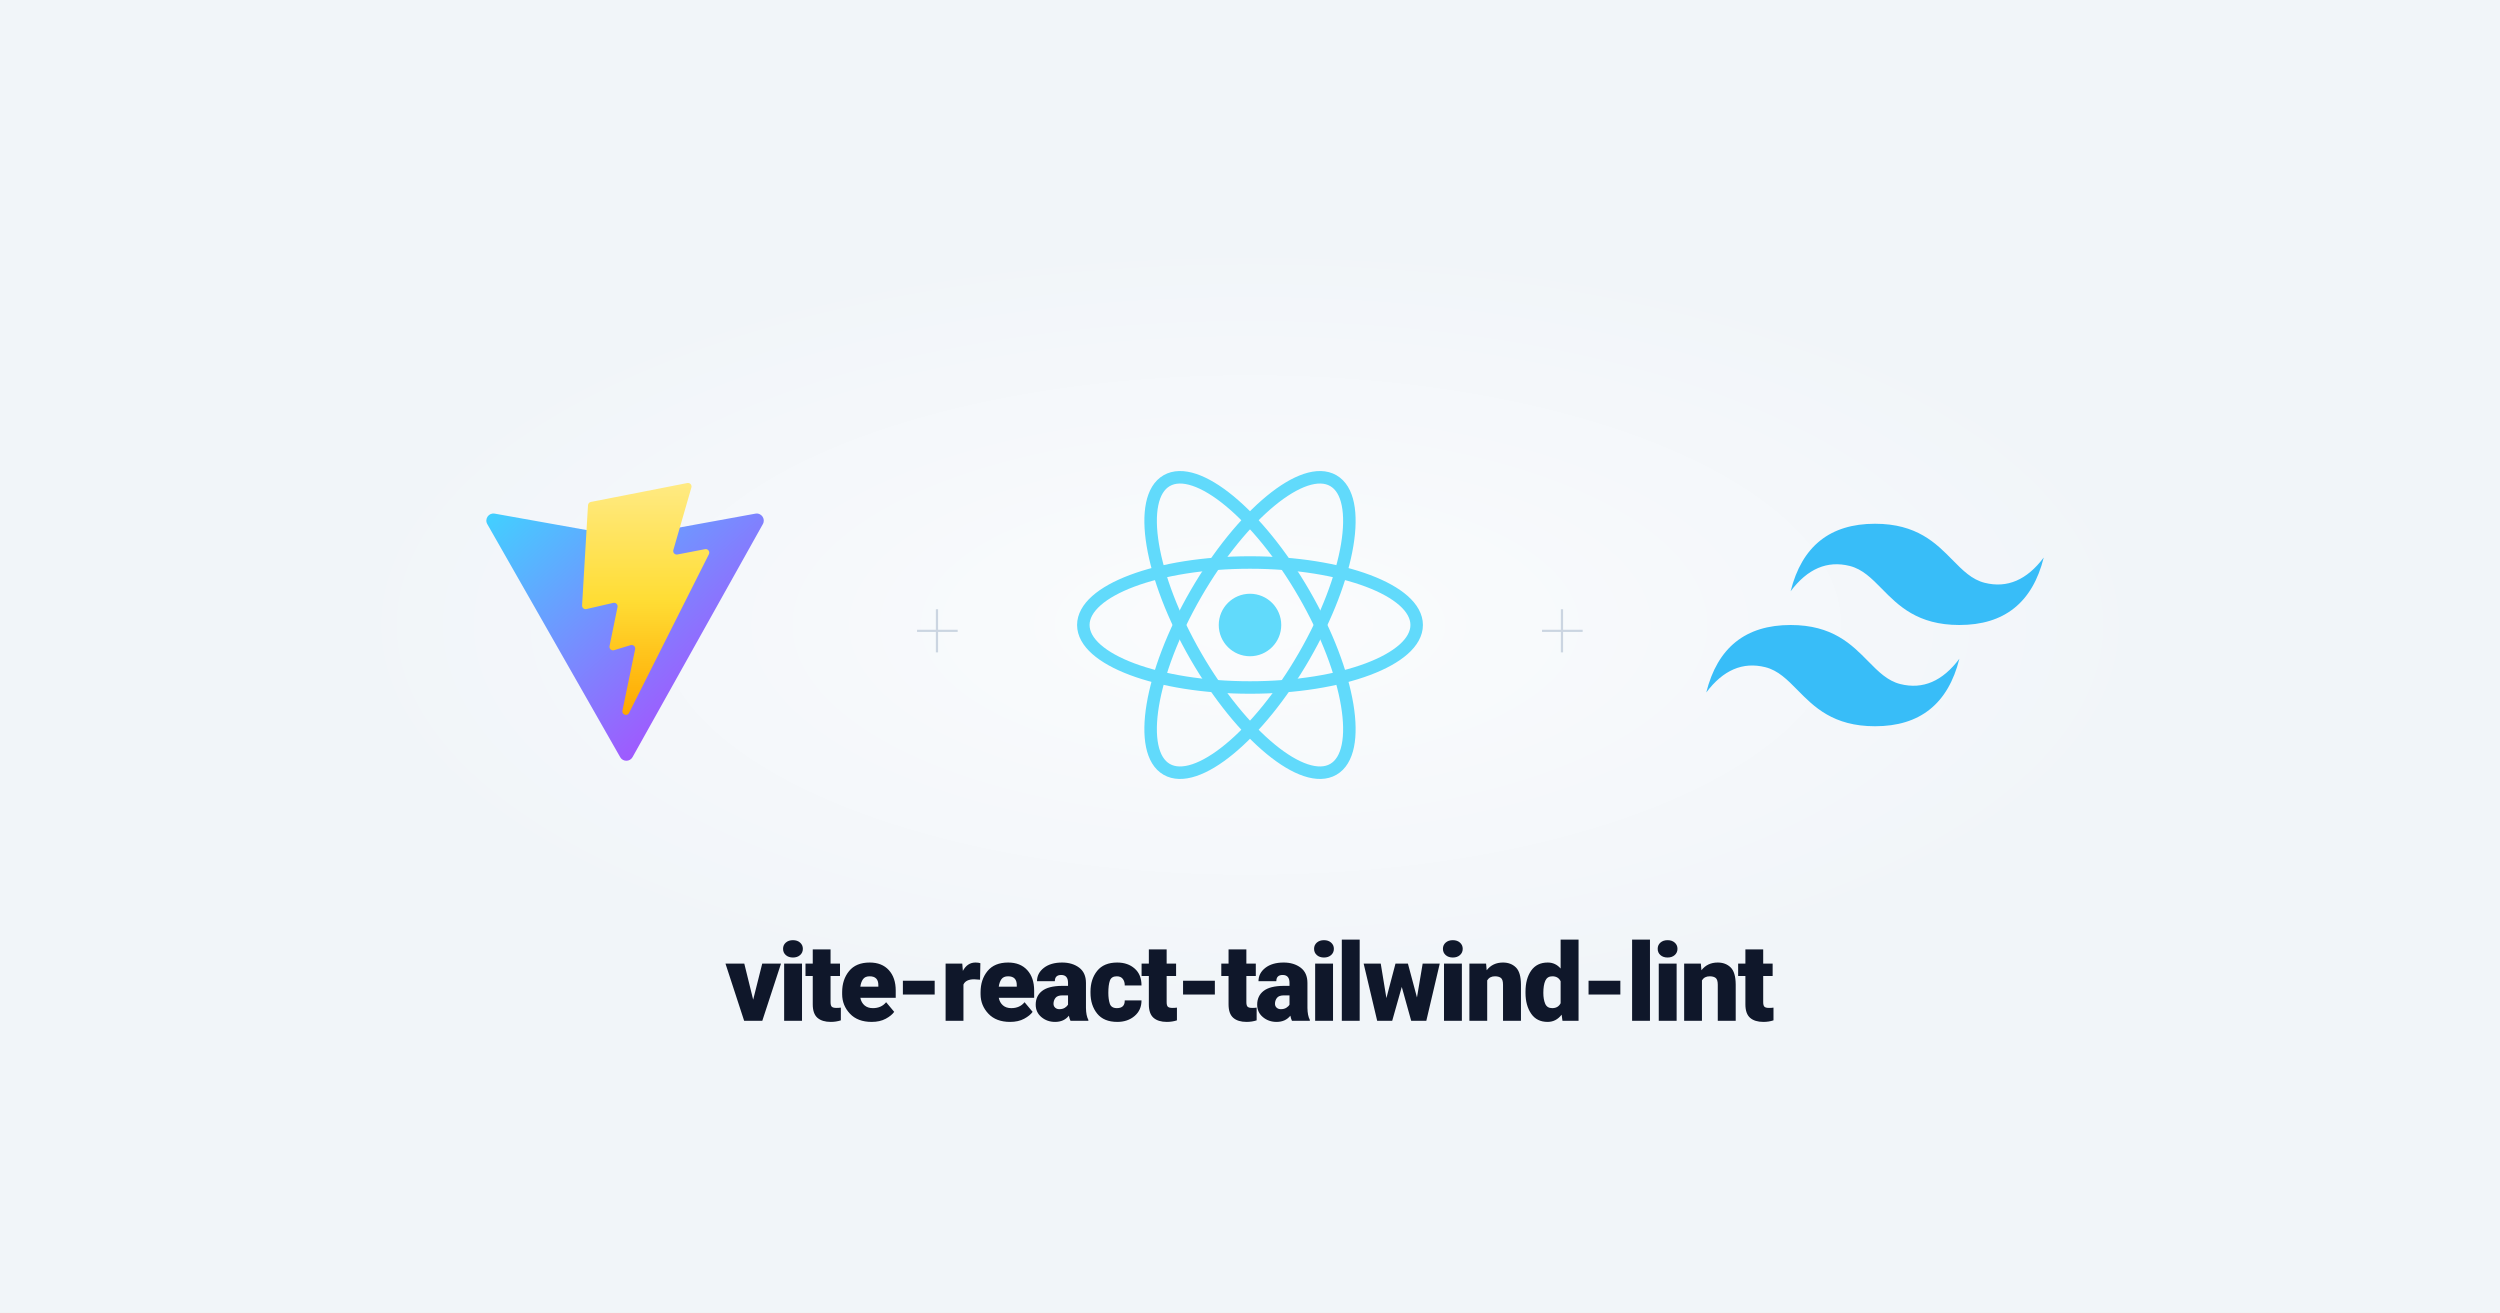
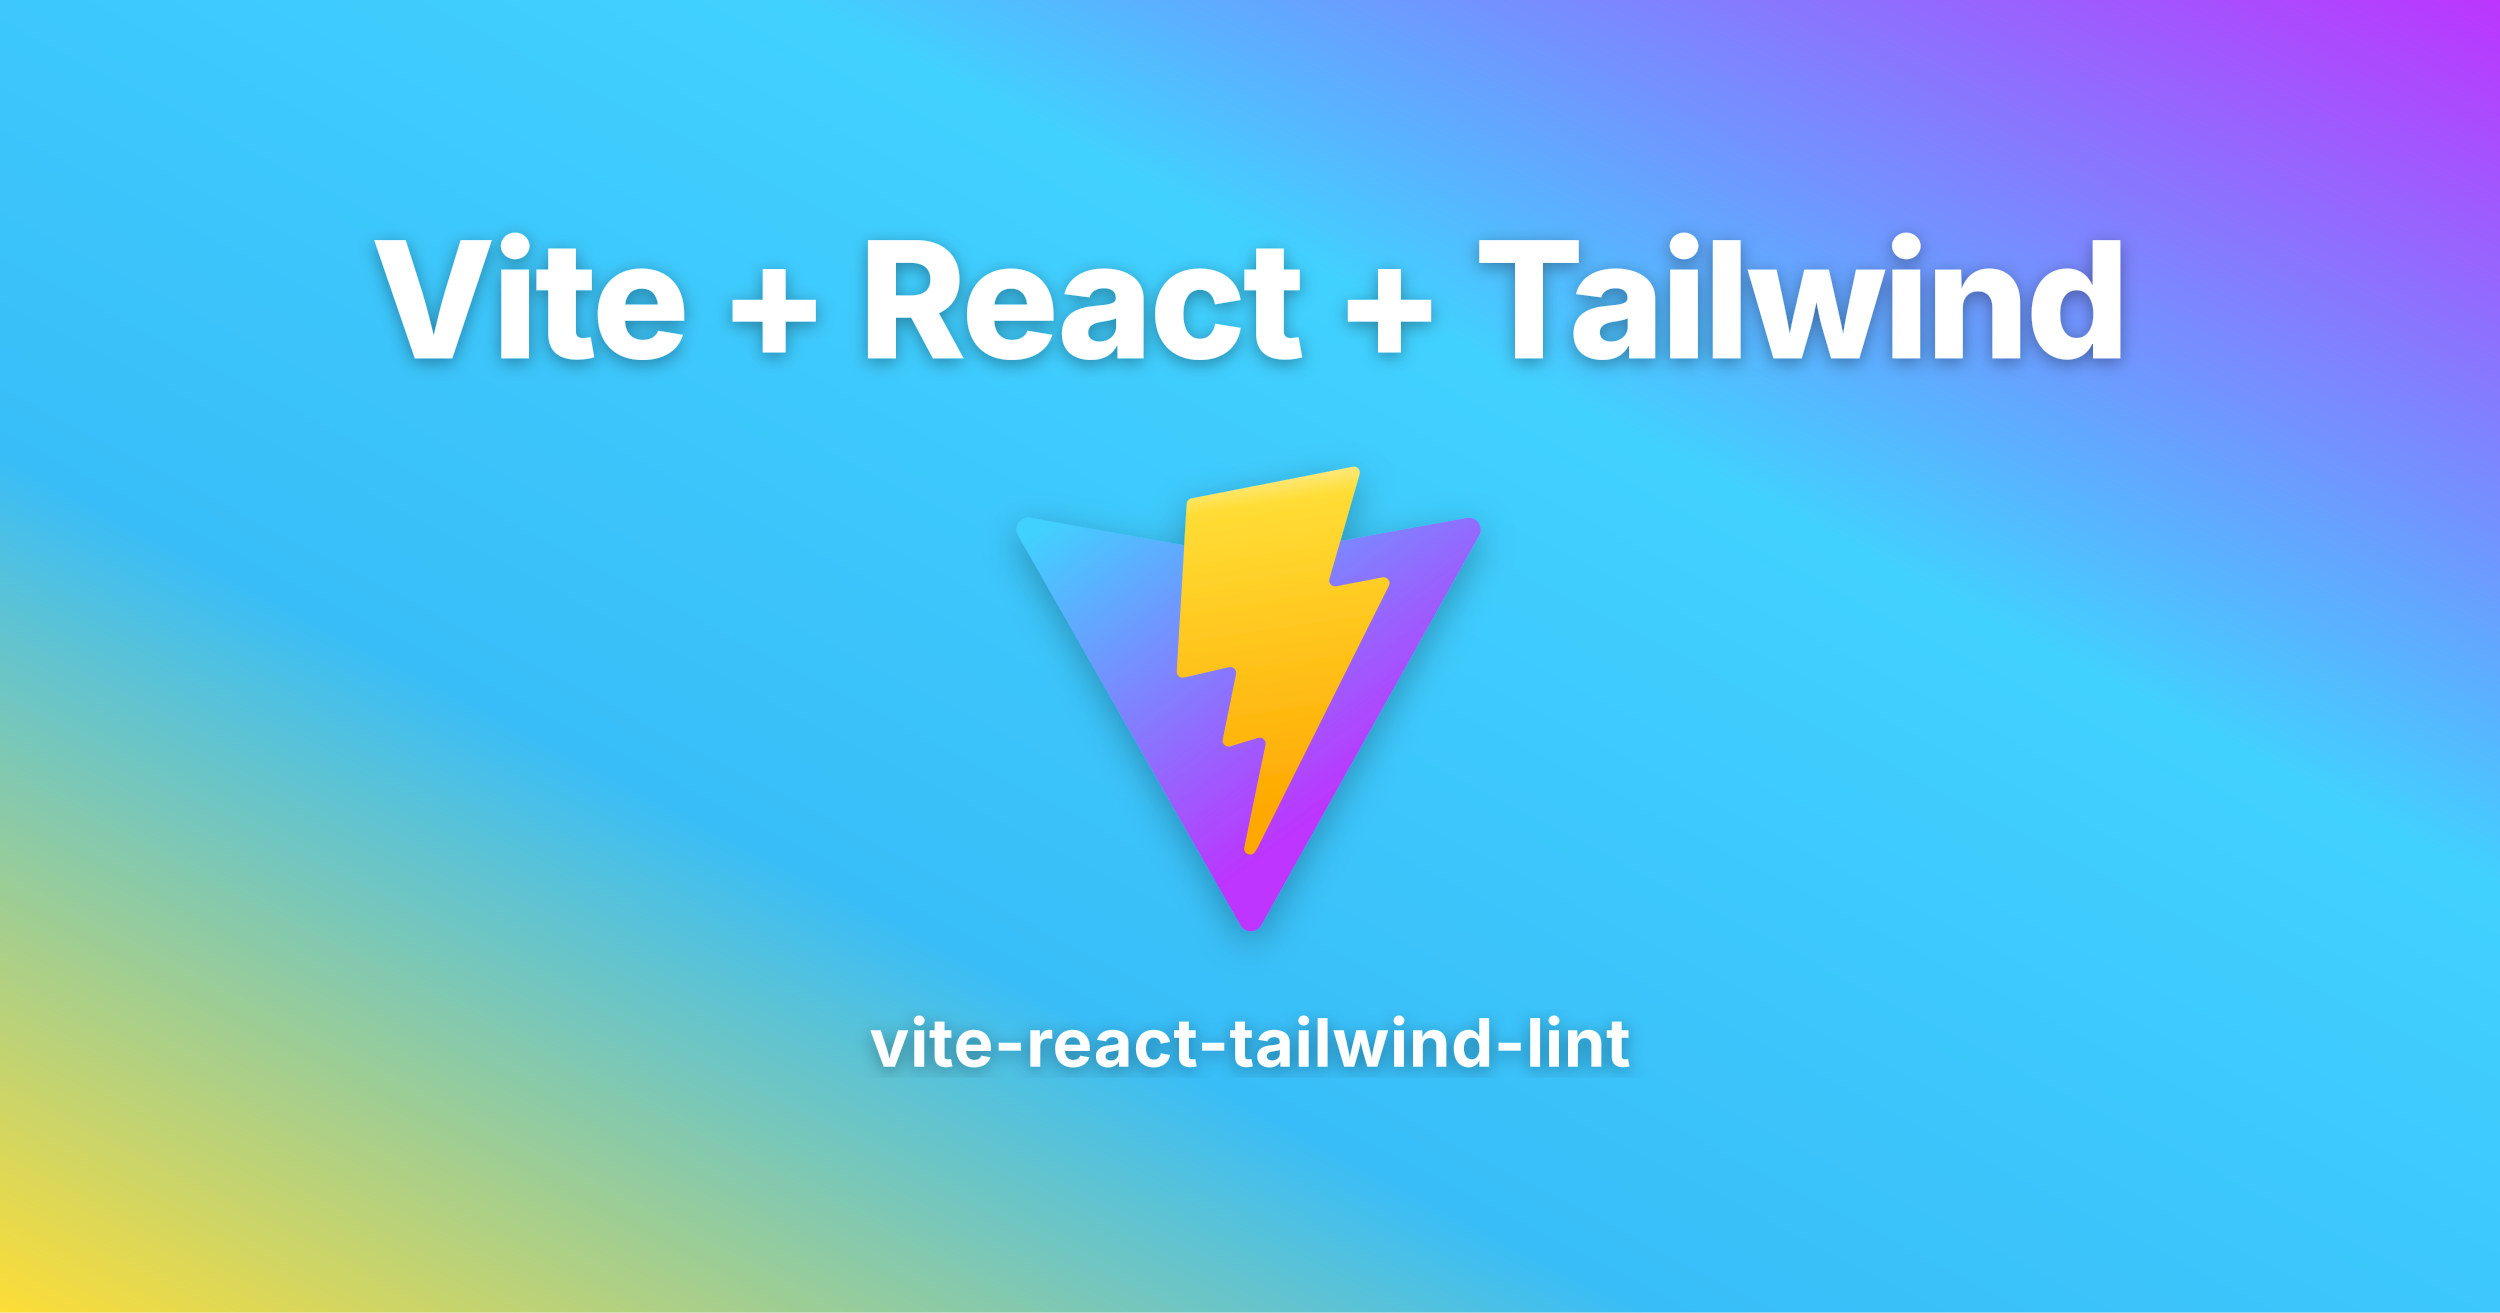
- <svg xmlns="http://www.w3.org/2000/svg" viewBox="0 0 1200 630" width="1200" height="630" font-family="ui-sans-serif, system-ui, -apple-system, Segoe UI, Roboto, Helvetica, Arial, sans-serif">
+ <svg xmlns="http://www.w3.org/2000/svg" viewBox="0 0 1200 630" width="1200" height="630" role="img" aria-label="Vite + React + Tailwind, Linted by default - vite-react-tailwind-lint starter">
  <defs>
-     <linearGradient id="viteBlue" x1="0" y1="0" x2="1" y2="1">
-       <stop offset="0%" stop-color="#41d1ff" />
-       <stop offset="100%" stop-color="#bd34fe" />
+     <linearGradient id="bg" x1="0%" y1="100%" x2="100%" y2="0%">
+       <stop offset="0%" stop-color="#FFDD35" />
+       <stop offset="33%" stop-color="#38BDF8" />
+       <stop offset="66%" stop-color="#41D1FF" />
+       <stop offset="100%" stop-color="#BD34FE" />
    </linearGradient>
-     <linearGradient id="viteYellow" x1="0" y1="0" x2="0" y2="1">
-       <stop offset="0%" stop-color="#ffea83" />
-       <stop offset="50%" stop-color="#ffdd35" />
-       <stop offset="100%" stop-color="#ffa800" />
+     <linearGradient id="vmark" x1="-.828%" x2="57.636%" y1="7.652%" y2="78.411%">
+       <stop offset="0%" stop-color="#41D1FF" />
+       <stop offset="100%" stop-color="#BD34FE" />
    </linearGradient>
-     <radialGradient id="spotlight" cx="0.5" cy="0.5" r="0.42">
-       <stop offset="0%" stop-color="#ffffff" stop-opacity="0.7" />
-       <stop offset="100%" stop-color="#ffffff" stop-opacity="0" />
-     </radialGradient>
+     <linearGradient id="vbolt" x1="43.376%" x2="50.316%" y1="2.242%" y2="89.03%">
+       <stop offset="0%" stop-color="#FFEA83" />
+       <stop offset="8.333%" stop-color="#FFDD35" />
+       <stop offset="100%" stop-color="#FFA800" />
+     </linearGradient>
+     <filter id="soft" x="-20%" y="-20%" width="140%" height="140%">
+       <feDropShadow dx="0" dy="6" stdDeviation="10" flood-color="#000" flood-opacity="0.28" />
+     </filter>
+     <filter id="text-soft" x="-20%" y="-20%" width="140%" height="140%">
+       <feDropShadow dx="0" dy="2" stdDeviation="4" flood-color="#000" flood-opacity="0.35" />
+     </filter>
  </defs>
-   <rect width="1200" height="630" fill="#f1f5f9" />
-   <ellipse cx="600" cy="300" rx="520" ry="220" fill="url(#spotlight)" />
-   <g transform="translate(300,300) scale(0.34) translate(-205,-202)">
-     <path d="M399.641 59.525L215.643 388.545C211.844 395.338 202.084 395.378 198.228 388.618L10.582 59.556C6.381 52.19 12.68 43.267 21.028 44.759L205.223 77.682C206.398 77.892 207.601 77.89 208.776 77.676L389.119 44.794C397.439 43.277 403.768 52.166 399.641 59.525Z" fill="url(#viteBlue)" />
-     <path d="M292.965 1.574L156.801 28.255C154.563 28.694 152.906 30.59 152.771 32.866L144.395 174.33C144.198 177.662 147.258 180.248 150.51 179.498L188.42 170.749C191.967 169.931 195.172 173.055 194.443 176.622L183.18 231.775C182.422 235.487 185.907 238.661 189.532 237.56L212.947 230.446C216.577 229.344 220.065 232.527 219.297 236.242L201.398 322.875C200.278 328.294 207.486 331.249 210.492 326.603L323.454 102.072C325.312 98.365 322.108 94.137 318.036 94.923L279.014 102.454C275.347 103.161 272.227 99.746 273.262 96.158L298.731 7.867C299.767 4.273 296.636 0.855 292.965 1.574Z" fill="url(#viteYellow)" />
+   <rect width="1200" height="630" fill="url(#bg)" />
+   <text x="600" y="172" text-anchor="middle" fill="#ffffff" font-family="-apple-system, BlinkMacSystemFont, 'Segoe UI', Inter, Helvetica, Arial, sans-serif" font-size="78" font-weight="800" letter-spacing="-1.6" filter="url(#text-soft)">Vite + React + Tailwind</text>
+   <g transform="translate(488 224) scale(0.87)" filter="url(#soft)">
+     <path fill="url(#vmark)" d="M255.153 37.938L134.897 252.976c-2.483 4.44-8.862 4.466-11.382.048L.875 37.958c-2.746-4.814 1.371-10.646 6.827-9.67l120.385 21.517a6.537 6.537 0 0 0 2.322-.004l117.867-21.483c5.438-.991 9.574 4.796 6.877 9.62Z" />
+     <path fill="url(#vbolt)" d="M185.432.063L96.44 17.501a3.268 3.268 0 0 0-2.634 3.014l-5.474 92.456a3.268 3.268 0 0 0 3.997 3.378l24.777-5.718c2.318-.535 4.413 1.507 3.936 3.838l-7.361 36.047c-.495 2.426 1.782 4.5 4.151 3.78l15.304-4.649c2.372-.72 4.652 1.36 4.15 3.788l-11.698 56.621c-.732 3.542 3.979 5.473 5.943 2.437l1.313-2.028l72.516-144.72c1.215-2.423-.88-5.186-3.54-4.672l-25.505 4.922c-2.396.462-4.435-1.77-3.759-4.114l16.646-57.705c.677-2.35-1.37-4.583-3.769-4.113Z" />
  </g>
-   <g transform="translate(600,300)" stroke="#61dafb" stroke-width="6" fill="none">
-     <ellipse cx="0" cy="0" rx="80" ry="30" />
-     <ellipse cx="0" cy="0" rx="80" ry="30" transform="rotate(60)" />
-     <ellipse cx="0" cy="0" rx="80" ry="30" transform="rotate(120)" />
-     <circle cx="0" cy="0" r="12" fill="#61dafb" />
-   </g>
-   <g transform="translate(900,300) scale(3.0) translate(-27,-16.2)">
-     <path fill-rule="evenodd" clip-rule="evenodd" d="M27 0C19.8 0 15.3 3.6 13.5 10.8C16.2 7.2 19.35 5.85 22.95 6.75C25.004 7.263 26.472 8.754 28.097 10.404C30.744 13.094 33.808 16.2 40.5 16.2C47.7 16.2 52.2 12.6 54 5.4C51.3 9 48.15 10.35 44.55 9.45C42.496 8.937 41.028 7.446 39.403 5.796C36.756 3.106 33.692 0 27 0ZM13.5 16.2C6.3 16.2 1.8 19.8 0 27C2.7 23.4 5.85 22.05 9.45 22.95C11.504 23.464 12.972 24.954 14.597 26.604C17.244 29.294 20.308 32.4 27 32.4C34.2 32.4 38.7 28.8 40.5 21.6C37.8 25.2 34.65 26.55 31.05 25.65C28.996 25.137 27.528 23.646 25.903 21.996C23.256 19.306 20.192 16.2 13.5 16.2Z" fill="#38BDF8" />
-   </g>
-   <g fill="#cbd5e1" font-size="40" font-weight="200" text-anchor="middle">
-     <text x="450" y="316">+</text>
-     <text x="750" y="316">+</text>
-   </g>
-   <text x="600" y="490" text-anchor="middle" font-size="52" font-weight="800" letter-spacing="-1.5" fill="#0f172a">vite-react-tailwind-lint</text>
+   <text x="600" y="512" text-anchor="middle" fill="#ffffff" font-family="-apple-system, BlinkMacSystemFont, 'Segoe UI', Inter, Helvetica, Arial, sans-serif" font-size="32" font-weight="700" letter-spacing="0.4" filter="url(#text-soft)">vite-react-tailwind-lint</text>
</svg>
